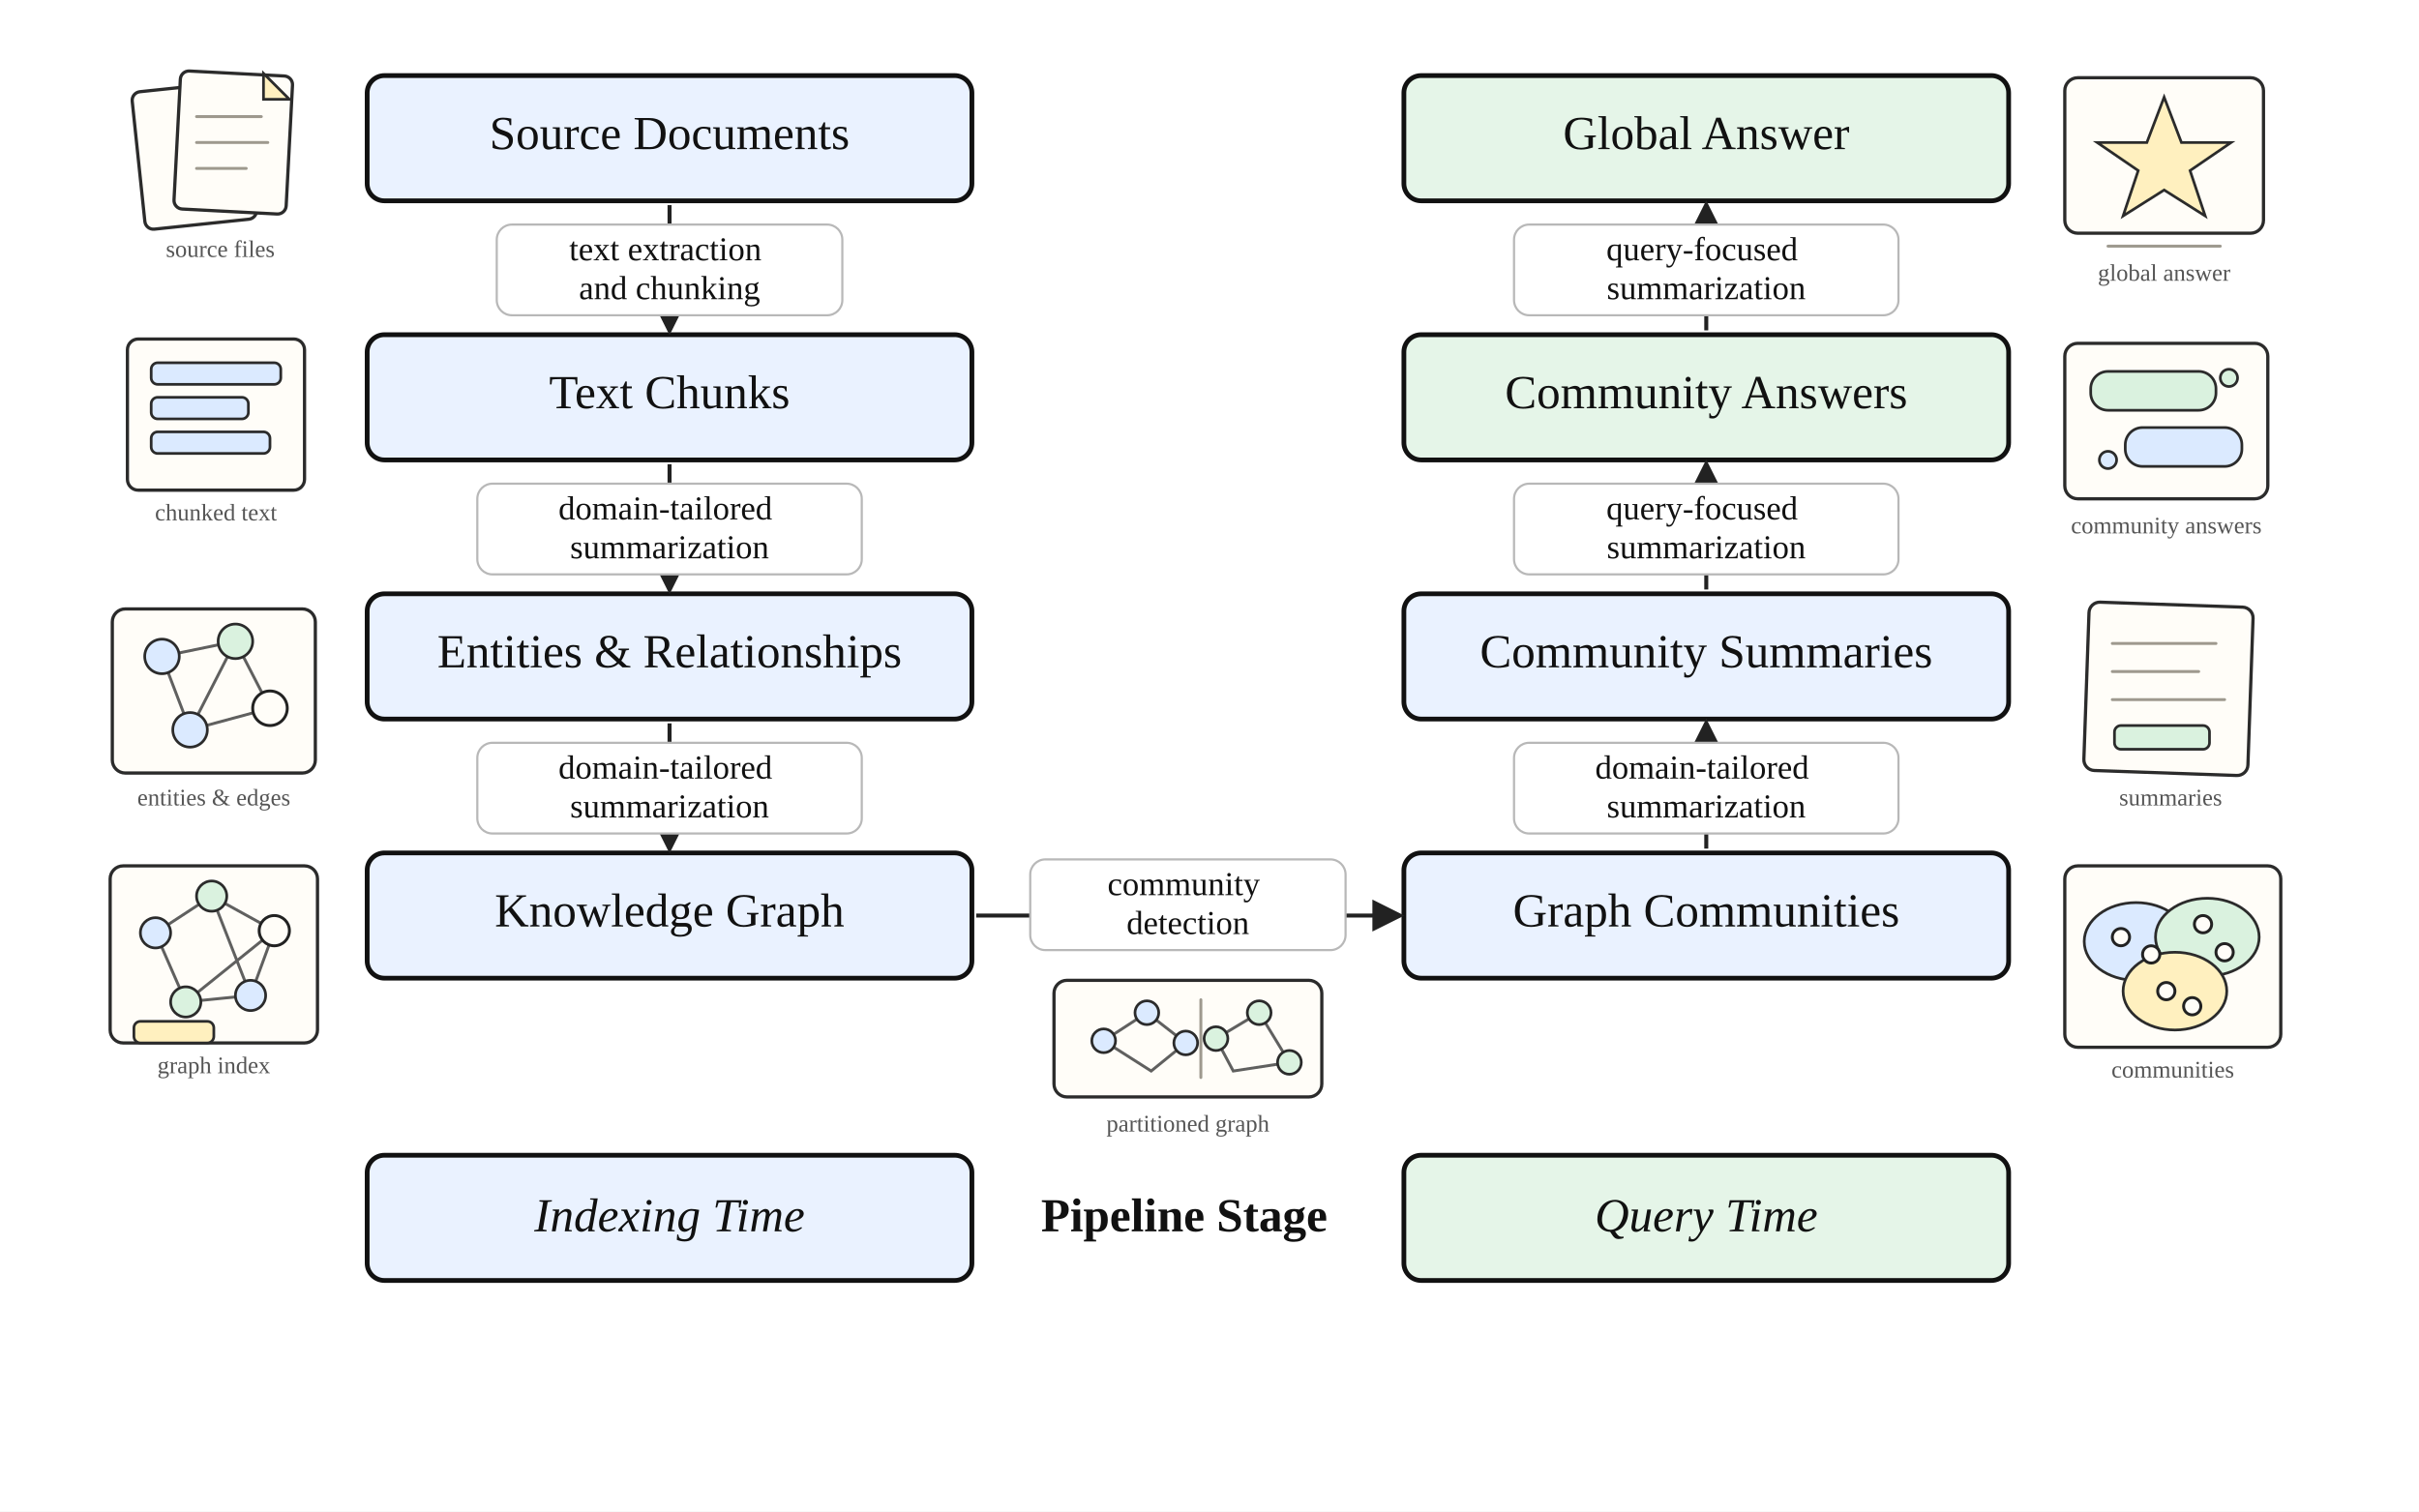
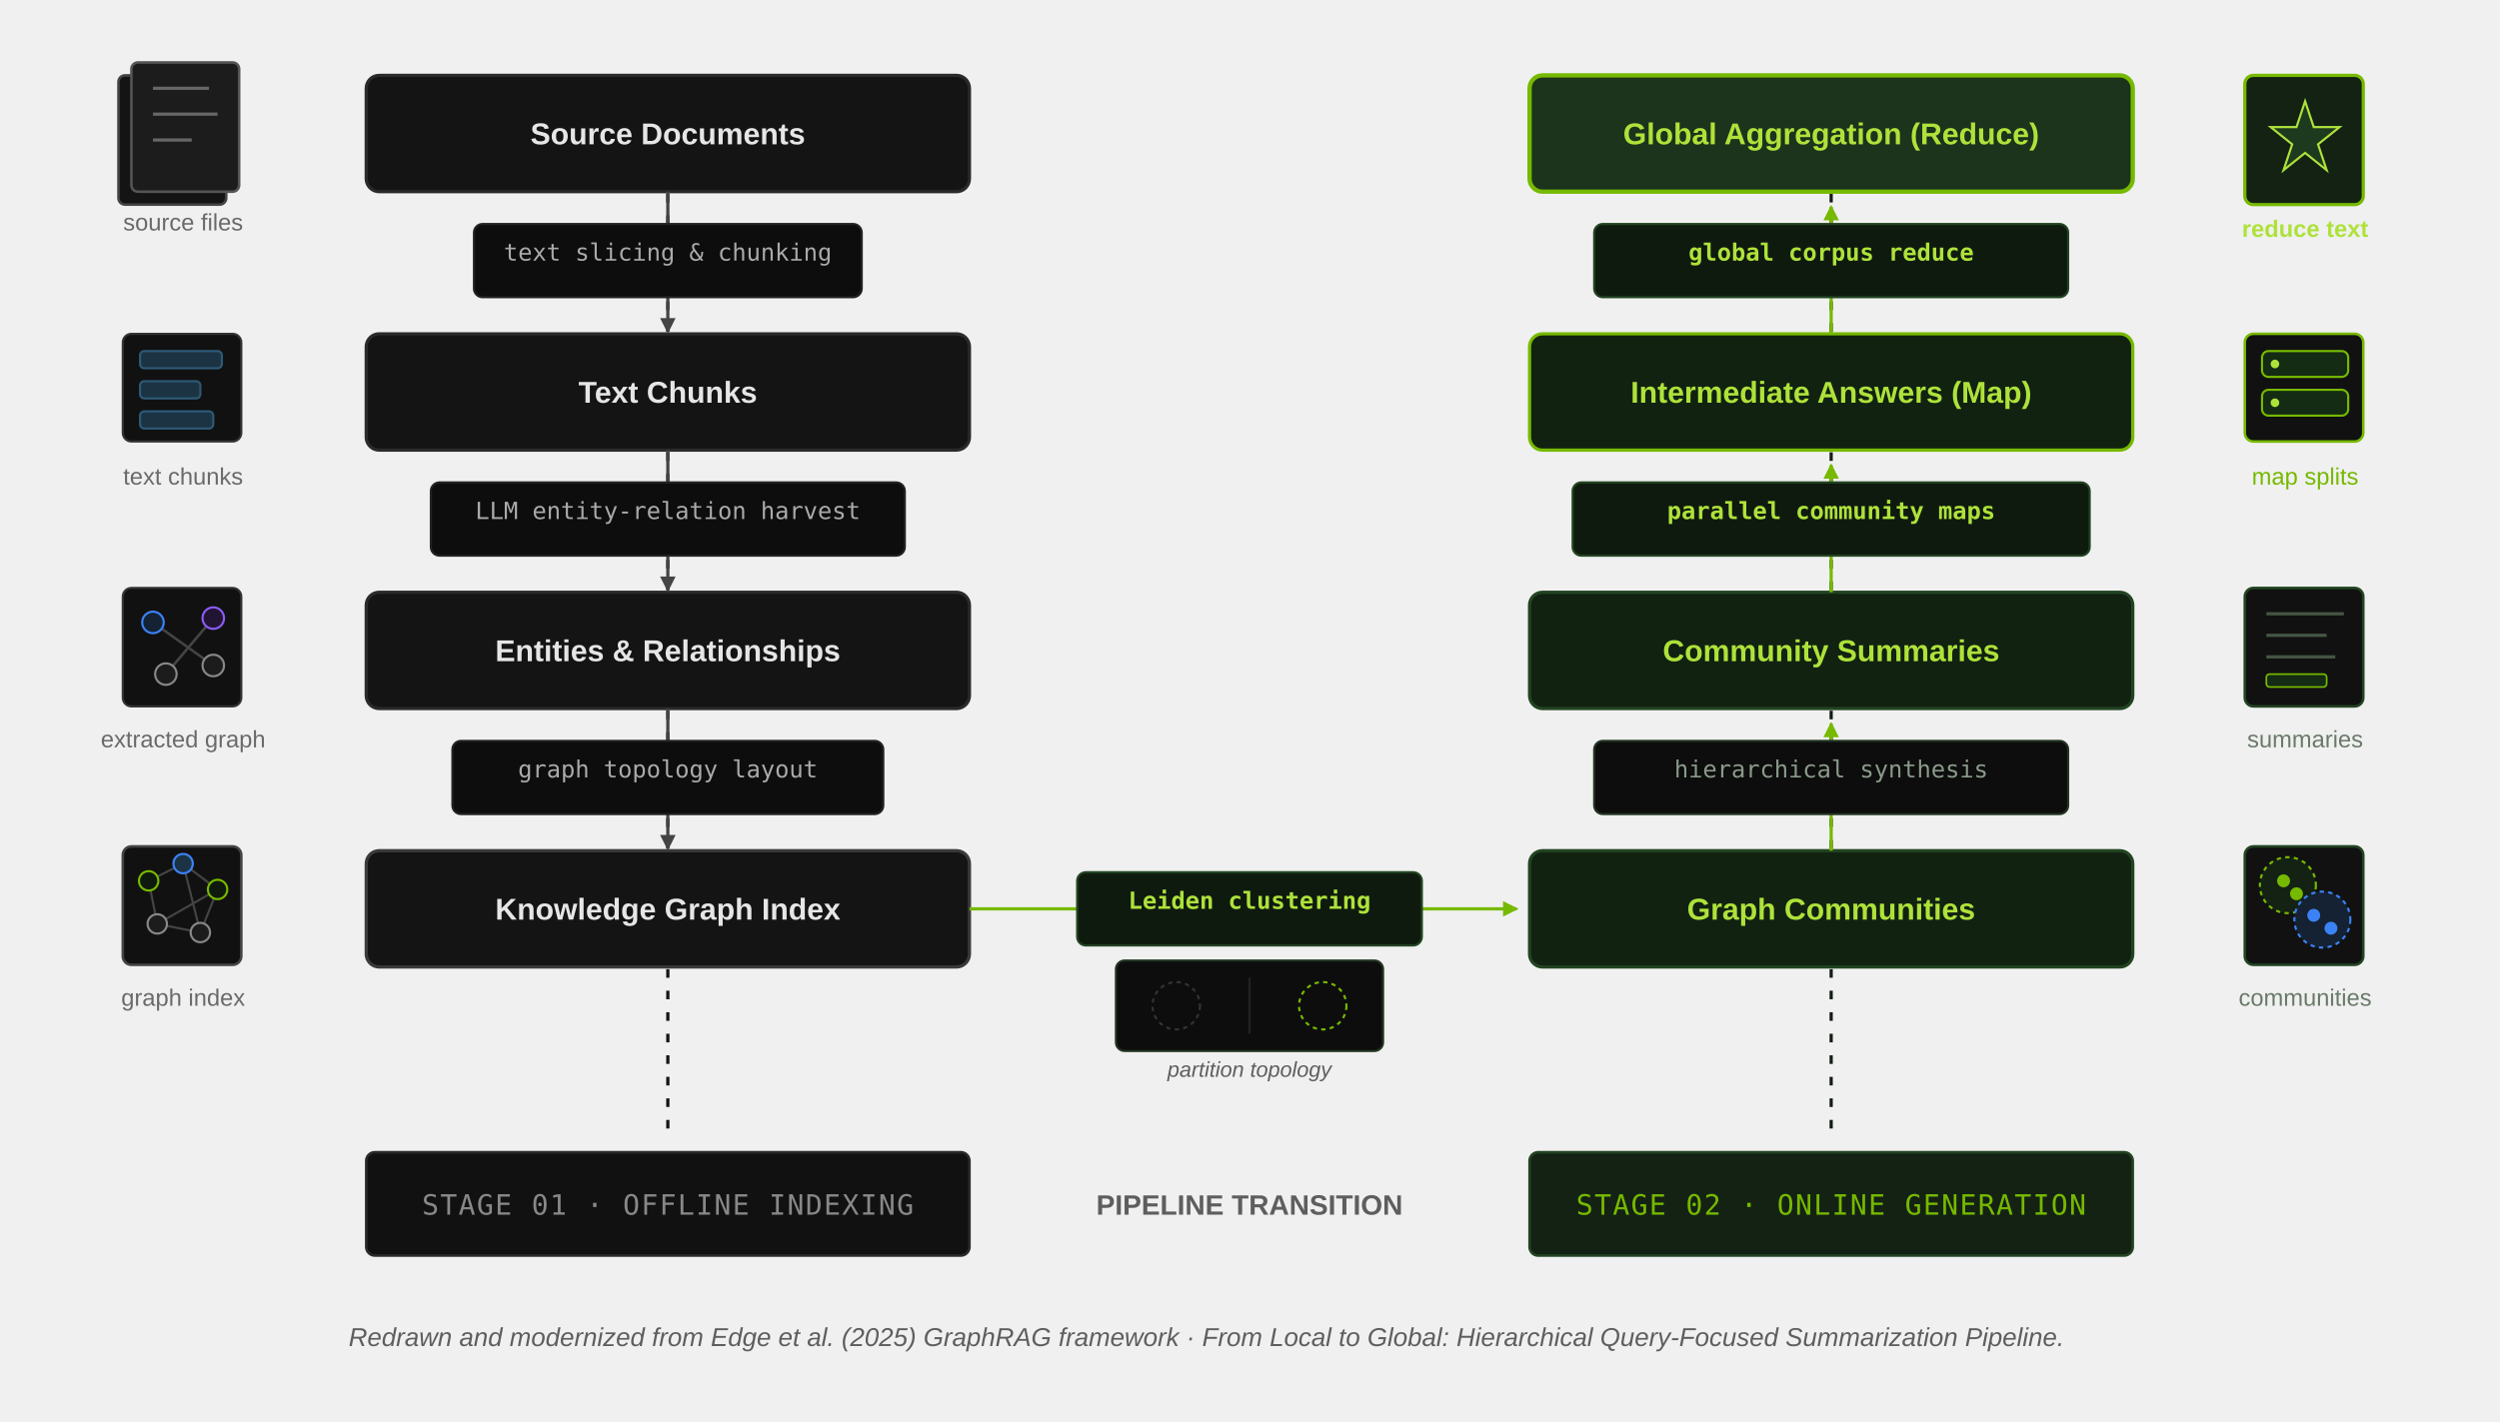
- <svg xmlns="http://www.w3.org/2000/svg" width="1120" height="700" viewBox="0 0 1120 700" role="img" aria-labelledby="title desc">
+ <svg xmlns="http://www.w3.org/2000/svg" class="gfx-dark" viewBox="0 0 1160 660" role="img" aria-label="GraphRAG Pipeline Architecture transformation based on Edge et al. 2025. Illustrates the structured progression from offline indexing to online hierarchical map-reduce query summarization." preserveAspectRatio="xMidYMid meet" style="width:100%; height:auto; display:block; background:#0d0d0d; border:1px solid #2a2a2a; border-radius:8px; padding:16px; max-width:1400px; margin:1.5rem auto">
  <defs>
-     <marker id="arrow" viewBox="0 0 10 10" refX="8.5" refY="5" markerWidth="8" markerHeight="8" orient="auto">
-       <path d="M 0 0 L 10 5 L 0 10 z" fill="#222" />
+     <marker id="arr-gray" viewBox="0 0 10 10" refX="7" refY="5" markerWidth="6" markerHeight="6" orient="auto-start-reverse">
+       <path d="M0,1 L8,5 L0,9 Z" fill="#444444" />
    </marker>
-     <style>
-       .background{fill:#ffffff;}
-       .box{stroke:#111;stroke-width:2.2;}
-       .index{fill:#eaf2ff;}
-       .query{fill:#e5f5e8;}
-       .label{font-family:'Times New Roman',Times,serif;font-size:22px;text-anchor:middle;dominant-baseline:middle;fill:#111;}
-       .stage{font-family:'Times New Roman',Times,serif;font-size:22px;font-style:italic;text-anchor:middle;dominant-baseline:middle;fill:#111;}
-       .stage-title{font-family:'Times New Roman',Times,serif;font-size:22px;font-weight:bold;dominant-baseline:middle;fill:#111;}
-       .edge{stroke:#222;stroke-width:1.85;fill:none;marker-end:url(#arrow);}
-       .edge-label{font-family:'Times New Roman',Times,serif;font-size:15.5px;fill:#111;text-anchor:middle;dominant-baseline:middle;}
-       .edge-back{fill:#ffffff;stroke:#b8b8b8;stroke-width:1.0;}
-       .paper{fill:#fffdf8;stroke:#2b2b2b;stroke-width:1.5;}
-       .paper-line{stroke:#756f61;stroke-width:1.35;stroke-linecap:round;opacity:0.7;}
-       .blue{fill:#dbeaff;stroke:#2b2b2b;stroke-width:1.25;}
-       .green{fill:#daf2df;stroke:#2b2b2b;stroke-width:1.25;}
-       .gold{fill:#fff0bf;stroke:#2b2b2b;stroke-width:1.25;}
-       .node{fill:#fffdf8;stroke:#222;stroke-width:1.35;}
-       .graph-edge{stroke:#444;stroke-width:1.35;fill:none;opacity:0.85;}
-       .small-text{font-family:'Times New Roman',Times,serif;font-size:11px;fill:#555;text-anchor:middle;}
-       .pin{fill:#222;opacity:0.18;}
-     </style>
+     <marker id="arr-green" viewBox="0 0 10 10" refX="7" refY="5" markerWidth="6" markerHeight="6" orient="auto-start-reverse">
+       <path d="M0,1 L8,5 L0,9 Z" fill="#76b900" />
+     </marker>
  </defs>
-   <rect class="background" x="0" y="0" width="1120" height="700" />
-   <rect class="box index" rx="8" ry="8" x="170" y="35" width="280" height="58" />
-   <text class="label" x="310" y="64">Source Documents</text>
-   <rect class="box index" rx="8" ry="8" x="170" y="155" width="280" height="58" />
-   <text class="label" x="310" y="184">Text Chunks</text>
-   <rect class="box index" rx="8" ry="8" x="170" y="275" width="280" height="58" />
-   <text class="label" x="310" y="304">Entities &amp; Relationships</text>
-   <rect class="box index" rx="8" ry="8" x="170" y="395" width="280" height="58" />
-   <text class="label" x="310" y="424">Knowledge Graph</text>
-   <rect class="box index" rx="8" ry="8" x="650" y="395" width="280" height="58" />
-   <text class="label" x="790" y="424">Graph Communities</text>
-   <rect class="box index" rx="8" ry="8" x="650" y="275" width="280" height="58" />
-   <text class="label" x="790" y="304">Community Summaries</text>
-   <rect class="box query" rx="8" ry="8" x="650" y="155" width="280" height="58" />
-   <text class="label" x="790" y="184">Community Answers</text>
-   <rect class="box query" rx="8" ry="8" x="650" y="35" width="280" height="58" />
-   <text class="label" x="790" y="64">Global Answer</text>
-   <rect class="box index" rx="8" ry="8" x="170" y="535" width="280" height="58" />
-   <text class="stage" x="310" y="564">Indexing Time</text>
-   <rect class="box query" rx="8" ry="8" x="650" y="535" width="280" height="58" />
-   <text class="stage" x="790" y="564">Query Time</text>
-   <text class="stage-title" x="482" y="564">Pipeline Stage</text>
-   <path class="edge" d="M310 95 L310 153" />
-   <rect class="edge-back" rx="7" ry="7" x="230" y="104" width="160" height="42" />
-   <text class="edge-label" x="310" y="117">
-     <tspan x="310" dy="0">text extraction</tspan>
-     <tspan x="310" dy="18">and chunking</tspan>
+   <line x1="310" y1="40" x2="310" y2="530" stroke="#141414" stroke-width="1.5" stroke-dasharray="4 6" />
+   <line x1="850" y1="40" x2="850" y2="530" stroke="#141c14" stroke-width="1.5" stroke-dasharray="4 6" />
+   <rect x="170" y="35" width="280" height="54" rx="6" fill="#141414" stroke="#2a2a2a" stroke-width="1.5" />
+   <text x="310" y="67" font-family="Arial, sans-serif" font-size="14" fill="#e6e6e6" text-anchor="middle" font-weight="700">Source Documents</text>
+   <rect x="170" y="155" width="280" height="54" rx="6" fill="#141414" stroke="#2a2a2a" stroke-width="1.5" />
+   <text x="310" y="187" font-family="Arial, sans-serif" font-size="14" fill="#e6e6e6" text-anchor="middle" font-weight="700">Text Chunks</text>
+   <rect x="170" y="275" width="280" height="54" rx="6" fill="#141414" stroke="#2a2a2a" stroke-width="1.5" />
+   <text x="310" y="307" font-family="Arial, sans-serif" font-size="14" fill="#e6e6e6" text-anchor="middle" font-weight="700">Entities &amp; Relationships</text>
+   <rect x="170" y="395" width="280" height="54" rx="6" fill="#141414" stroke="#3a3a3a" stroke-width="1.5" />
+   <text x="310" y="427" font-family="Arial, sans-serif" font-size="14" fill="#e6e6e6" text-anchor="middle" font-weight="700">Knowledge Graph Index</text>
+   <rect x="710" y="395" width="280" height="54" rx="6" fill="#112211" stroke="#224422" stroke-width="1.5" />
+   <text x="850" y="427" font-family="Arial, sans-serif" font-size="14" fill="#aee23a" text-anchor="middle" font-weight="700">Graph Communities</text>
+   <rect x="710" y="275" width="280" height="54" rx="6" fill="#112211" stroke="#224422" stroke-width="1.5" />
+   <text x="850" y="307" font-family="Arial, sans-serif" font-size="14" fill="#aee23a" text-anchor="middle" font-weight="700">Community Summaries</text>
+   <rect x="710" y="155" width="280" height="54" rx="6" fill="#112211" stroke="#76b900" stroke-width="1.5" />
+   <text x="850" y="187" font-family="Arial, sans-serif" font-size="14" fill="#aee23a" text-anchor="middle" font-weight="700">Intermediate Answers (Map)</text>
+   <rect x="710" y="35" width="280" height="54" rx="6" fill="#1c331c" stroke="#76b900" stroke-width="2" />
+   <text x="850" y="67" font-family="Arial, sans-serif" font-size="14" fill="#aee23a" text-anchor="middle" font-weight="800">Global Aggregation (Reduce)</text>
+   <rect x="170" y="535" width="280" height="48" rx="4" fill="#111111" stroke="#2a2a2a" stroke-width="1.2" />
+   <text x="310" y="564" font-family="ui-monospace, monospace" font-size="13" fill="#888888" text-anchor="middle" letter-spacing="0.05em">STAGE 01 · OFFLINE INDEXING</text>
+   <rect x="710" y="535" width="280" height="48" rx="4" fill="#142214" stroke="#224422" stroke-width="1.2" />
+   <text x="850" y="564" font-family="ui-monospace, monospace" font-size="13" fill="#76b900" text-anchor="middle" letter-spacing="0.05em">STAGE 02 · ONLINE GENERATION</text>
+   <text x="580" y="564" font-family="Arial, sans-serif" font-size="13" fill="#5e5e5e" text-anchor="middle" font-weight="700">PIPELINE TRANSITION</text>
+   <line x1="310" y1="89" x2="310" y2="154" stroke="#444444" stroke-width="1.5" marker-end="url(#arr-gray)" />
+   <rect x="220" y="104" width="180" height="34" rx="4" fill="#0d0d0d" stroke="#222222" stroke-width="1" />
+   <text x="310" y="121" font-family="ui-monospace, monospace" font-size="11" fill="#aaaaaa" text-anchor="middle">text slicing &amp; chunking</text>
+   <line x1="310" y1="209" x2="310" y2="274" stroke="#444444" stroke-width="1.5" marker-end="url(#arr-gray)" />
+   <rect x="200" y="224" width="220" height="34" rx="4" fill="#0d0d0d" stroke="#222222" stroke-width="1" />
+   <text x="310" y="241" font-family="ui-monospace, monospace" font-size="11" fill="#aaaaaa" text-anchor="middle">LLM entity-relation harvest</text>
+   <line x1="310" y1="329" x2="310" y2="394" stroke="#444444" stroke-width="1.5" marker-end="url(#arr-gray)" />
+   <rect x="210" y="344" width="200" height="34" rx="4" fill="#0d0d0d" stroke="#222222" stroke-width="1" />
+   <text x="310" y="361" font-family="ui-monospace, monospace" font-size="11" fill="#aaaaaa" text-anchor="middle">graph topology layout</text>
+   <line x1="450" y1="422" x2="704" y2="422" stroke="#76b900" stroke-width="1.5" marker-end="url(#arr-green)" />
+   <rect x="500" y="405" width="160" height="34" rx="4" fill="#0f1a0f" stroke="#224422" stroke-width="1" />
+   <text x="580" y="422" font-family="ui-monospace, monospace" font-size="11" fill="#aee23a" text-anchor="middle" font-weight="600">Leiden clustering</text>
+   <line x1="850" y1="395" x2="850" y2="336" stroke="#76b900" stroke-width="1.5" marker-end="url(#arr-green)" />
+   <rect x="740" y="344" width="220" height="34" rx="4" fill="#0d0d0d" stroke="#223322" stroke-width="1" />
+   <text x="850" y="361" font-family="ui-monospace, monospace" font-size="11" fill="#8a9a8a" text-anchor="middle">hierarchical synthesis</text>
+   <line x1="850" y1="275" x2="850" y2="216" stroke="#76b900" stroke-width="1.5" marker-end="url(#arr-green)" />
+   <rect x="730" y="224" width="240" height="34" rx="4" fill="#0f1a0f" stroke="#224422" stroke-width="1" />
+   <text x="850" y="241" font-family="ui-monospace, monospace" font-size="11" fill="#aee23a" text-anchor="middle" font-weight="600">parallel community maps</text>
+   <line x1="850" y1="155" x2="850" y2="96" stroke="#76b900" stroke-width="1.5" marker-end="url(#arr-green)" />
+   <rect x="740" y="104" width="220" height="34" rx="4" fill="#0f1a0f" stroke="#224422" stroke-width="1" />
+   <text x="850" y="121" font-family="ui-monospace, monospace" font-size="11" fill="#aee23a" text-anchor="middle" font-weight="600">global corpus reduce</text>
+   <g transform="translate(45,25)">
+     <rect x="10" y="10" width="50" height="60" rx="3" fill="#141414" stroke="#444444" stroke-width="1.2" />
+     <rect x="16" y="4" width="50" height="60" rx="3" fill="#1c1c1c" stroke="#555555" stroke-width="1.2" />
+     <line x1="26" y1="16" x2="52" y2="16" stroke="#666" stroke-width="1.5" />
+     <line x1="26" y1="28" x2="56" y2="28" stroke="#666" stroke-width="1.5" />
+     <line x1="26" y1="40" x2="44" y2="40" stroke="#666" stroke-width="1.5" />
+     <text x="40" y="82" font-family="Arial, sans-serif" font-size="11" fill="#6a6a6a" text-anchor="middle">source files</text>
+   </g>
+   <g transform="translate(45,145)">
+     <rect x="12" y="10" width="55" height="50" rx="4" fill="#111111" stroke="#333333" stroke-width="1" />
+     <rect x="20" y="18" width="38" height="8" rx="2" fill="#1c3344" stroke="#2d5977" stroke-width="1" />
+     <rect x="20" y="32" width="28" height="8" rx="2" fill="#1c3344" stroke="#2d5977" stroke-width="1" />
+     <rect x="20" y="46" width="34" height="8" rx="2" fill="#1c3344" stroke="#2d5977" stroke-width="1" />
+     <text x="40" y="80" font-family="Arial, sans-serif" font-size="11" fill="#6a6a6a" text-anchor="middle">text chunks</text>
+   </g>
+   <g transform="translate(45,265)">
+     <rect x="12" y="8" width="55" height="55" rx="4" fill="#111111" stroke="#333333" stroke-width="1" />
+     <line x1="26" y1="24" x2="54" y2="44" stroke="#444" stroke-width="1.2" />
+     <line x1="54" y1="22" x2="32" y2="48" stroke="#444" stroke-width="1.2" />
+     <circle cx="26" cy="24" r="5" fill="#142233" stroke="#3b82f6" stroke-width="1" />
+     <circle cx="54" cy="22" r="5" fill="#221433" stroke="#8b5cf6" stroke-width="1" />
+     <circle cx="32" cy="48" r="5" fill="#1c1c1c" stroke="#888888" stroke-width="1" />
+     <circle cx="54" cy="44" r="5" fill="#1c1c1c" stroke="#888888" stroke-width="1" />
+     <text x="40" y="82" font-family="Arial, sans-serif" font-size="11" fill="#6a6a6a" text-anchor="middle">extracted graph</text>
+   </g>
+   <g transform="translate(45,385)">
+     <rect x="12" y="8" width="55" height="55" rx="4" fill="#111111" stroke="#444444" stroke-width="1.2" />
+     <path d="M 24,24 L 40,16 L 56,28 L 48,48 L 28,44 Z M 40,16 L 48,48 M 56,28 L 28,44" stroke="#444" stroke-width="1" fill="none" />
+     <circle cx="24" cy="24" r="4.5" fill="#0f1a0f" stroke="#76b900" stroke-width="1" />
+     <circle cx="40" cy="16" r="4.5" fill="#1c3344" stroke="#3b82f6" stroke-width="1" />
+     <circle cx="56" cy="28" r="4.5" fill="#0f1a0f" stroke="#76b900" stroke-width="1" />
+     <circle cx="48" cy="48" r="4.5" fill="#1c1c1c" stroke="#888888" stroke-width="1" />
+     <circle cx="28" cy="44" r="4.5" fill="#1c1c1c" stroke="#888888" stroke-width="1" />
+     <text x="40" y="82" font-family="Arial, sans-serif" font-size="11" fill="#6a6a6a" text-anchor="middle">graph index</text>
+   </g>
+   <g transform="translate(1030,385)">
+     <rect x="12" y="8" width="55" height="55" rx="4" fill="#111111" stroke="#224422" stroke-width="1.2" />
+     <circle cx="32" cy="26" r="13" fill="#142214" stroke="#76b900" stroke-width="1" stroke-dasharray="2 2" />
+     <circle cx="48" cy="42" r="13" fill="#142233" stroke="#3b82f6" stroke-width="1" stroke-dasharray="2 2" />
+     <circle cx="30" cy="24" r="3" fill="#76b900" />
+     <circle cx="36" cy="30" r="3" fill="#76b900" />
+     <circle cx="44" cy="40" r="3" fill="#3b82f6" />
+     <circle cx="52" cy="46" r="3" fill="#3b82f6" />
+     <text x="40" y="82" font-family="Arial, sans-serif" font-size="11" fill="#6a7a6a" text-anchor="middle">communities</text>
+   </g>
+   <g transform="translate(1030,265)">
+     <rect x="12" y="8" width="55" height="55" rx="4" fill="#111111" stroke="#224422" stroke-width="1.2" />
+     <line x1="22" y1="20" x2="58" y2="20" stroke="#445544" stroke-width="1.5" />
+     <line x1="22" y1="30" x2="50" y2="30" stroke="#445544" stroke-width="1.5" />
+     <line x1="22" y1="40" x2="54" y2="40" stroke="#445544" stroke-width="1.5" />
+     <rect x="22" y="48" width="28" height="6" rx="1.5" fill="#142b14" stroke="#76b900" stroke-width="0.8" />
+     <text x="40" y="82" font-family="Arial, sans-serif" font-size="11" fill="#6a7a6a" text-anchor="middle">summaries</text>
+   </g>
+   <g transform="translate(1030,145)">
+     <rect x="12" y="10" width="55" height="50" rx="4" fill="#111111" stroke="#76b900" stroke-width="1.2" />
+     <rect x="20" y="18" width="40" height="12" rx="3" fill="#142b14" stroke="#76b900" stroke-width="1" />
+     <rect x="20" y="36" width="40" height="12" rx="3" fill="#142b14" stroke="#76b900" stroke-width="1" />
+     <circle cx="26" cy="24" r="2" fill="#aee23a" />
+     <circle cx="26" cy="42" r="2" fill="#aee23a" />
+     <text x="40" y="80" font-family="Arial, sans-serif" font-size="11" fill="#76b900" text-anchor="middle">map splits</text>
+   </g>
+   <g transform="translate(1030,25)">
+     <rect x="12" y="10" width="55" height="60" rx="4" fill="#142214" stroke="#76b900" stroke-width="1.5" />
+     <path d="M40 22 L44 34 L56 34 L46 42 L50 54 L40 46 L30 54 L34 42 L24 34 L36 34 Z" fill="#1e3a1e" stroke="#aee23a" stroke-width="1" />
+     <text x="40" y="85" font-family="Arial, sans-serif" font-size="11" fill="#aee23a" text-anchor="middle" font-weight="700">reduce text</text>
+   </g>
+   <g transform="translate(518,446)">
+     <rect x="0" y="0" width="124" height="42" rx="4" fill="#0d0d0d" stroke="#223322" stroke-width="1" />
+     <circle cx="28" cy="21" r="11" fill="none" stroke="#333333" stroke-dasharray="2 2" />
+     <circle cx="96" cy="21" r="11" fill="none" stroke="#76b900" stroke-dasharray="2 2" />
+     <line x1="62" y1="8" x2="62" y2="34" stroke="#222" stroke-width="1" />
+     <text x="62" y="54" font-family="Arial, sans-serif" font-size="10" fill="#5e5e5e" text-anchor="middle" font-style="italic">partition topology</text>
+   </g>
+   <text x="560" y="625" text-anchor="middle" font-family="Arial, sans-serif" font-size="12" fill="#5e5e5e" font-style="italic">
+     Redrawn and modernized from Edge et al. (2025) GraphRAG framework · From Local to Global: Hierarchical Query-Focused Summarization Pipeline.
  </text>
-   <path class="edge" d="M310 215 L310 273" />
-   <rect class="edge-back" rx="7" ry="7" x="221" y="224" width="178" height="42" />
-   <text class="edge-label" x="310" y="237">
-     <tspan x="310" dy="0">domain-tailored</tspan>
-     <tspan x="310" dy="18">summarization</tspan>
-   </text>
-   <path class="edge" d="M310 335 L310 393" />
-   <rect class="edge-back" rx="7" ry="7" x="221" y="344" width="178" height="42" />
-   <text class="edge-label" x="310" y="357">
-     <tspan x="310" dy="0">domain-tailored</tspan>
-     <tspan x="310" dy="18">summarization</tspan>
-   </text>
-   <path class="edge" d="M452 424 L648 424" />
-   <rect class="edge-back" rx="7" ry="7" x="477" y="398" width="146" height="42" />
-   <text class="edge-label" x="550" y="411">
-     <tspan x="550" dy="0">community</tspan>
-     <tspan x="550" dy="18">detection</tspan>
-   </text>
-   <path class="edge" d="M790 393 L790 335" />
-   <rect class="edge-back" rx="7" ry="7" x="701" y="344" width="178" height="42" />
-   <text class="edge-label" x="790" y="357">
-     <tspan x="790" dy="0">domain-tailored</tspan>
-     <tspan x="790" dy="18">summarization</tspan>
-   </text>
-   <path class="edge" d="M790 273 L790 215" />
-   <rect class="edge-back" rx="7" ry="7" x="701" y="224" width="178" height="42" />
-   <text class="edge-label" x="790" y="237">
-     <tspan x="790" dy="0">query-focused</tspan>
-     <tspan x="790" dy="18">summarization</tspan>
-   </text>
-   <path class="edge" d="M790 153 L790 95" />
-   <rect class="edge-back" rx="7" ry="7" x="701" y="104" width="178" height="42" />
-   <text class="edge-label" x="790" y="117">
-     <tspan x="790" dy="0">query-focused</tspan>
-     <tspan x="790" dy="18">summarization</tspan>
-   </text>
-   <g transform="translate(46,31)">
-     <rect class="paper" x="18" y="9" width="52" height="64" rx="4" transform="rotate(-6 44 41)" />
-     <rect class="paper" x="36" y="3" width="52" height="64" rx="4" transform="rotate(3 62 35)" />
-     <line class="paper-line" x1="45" y1="23" x2="75" y2="23" />
-     <line class="paper-line" x1="45" y1="35" x2="78" y2="35" />
-     <line class="paper-line" x1="45" y1="47" x2="68" y2="47" />
-     <polygon class="gold" points="76,3 88,15 76,15" />
-     <text class="small-text" x="56" y="88">source files</text>
-   </g>
-   <g transform="translate(41,153)">
-     <rect class="paper" x="18" y="4" width="82" height="70" rx="5" />
-     <rect class="blue" x="29" y="15" width="60" height="10" rx="3" />
-     <rect class="blue" x="29" y="31" width="45" height="10" rx="3" />
-     <rect class="blue" x="29" y="47" width="55" height="10" rx="3" />
-     <text class="small-text" x="59" y="88">chunked text</text>
-   </g>
-   <g transform="translate(36,270)">
-     <rect class="paper" x="16" y="12" width="94" height="76" rx="6" />
-     <path class="graph-edge" d="M39 34 L73 27 L89 58 L52 68 L39 34 M73 27 L52 68" />
-     <circle class="blue" cx="39" cy="34" r="8" />
-     <circle class="green" cx="73" cy="27" r="8" />
-     <circle class="node" cx="89" cy="58" r="8" />
-     <circle class="blue" cx="52" cy="68" r="8" />
-     <text class="small-text" x="63" y="103">entities &amp; edges</text>
-   </g>
-   <g transform="translate(36,391)">
-     <rect class="paper" x="15" y="10" width="96" height="82" rx="6" />
-     <path class="graph-edge" d="M36 41 L62 24 L91 40 L80 70 L50 73 L36 41 M62 24 L80 70 M91 40 L50 73" />
-     <circle class="blue" cx="36" cy="41" r="7" />
-     <circle class="green" cx="62" cy="24" r="7" />
-     <circle class="node" cx="91" cy="40" r="7" />
-     <circle class="blue" cx="80" cy="70" r="7" />
-     <circle class="green" cx="50" cy="73" r="7" />
-     <rect class="gold" x="26" y="82" width="37" height="10" rx="3" />
-     <text class="small-text" x="63" y="106">graph index</text>
-   </g>
-   <g transform="translate(948,31)">
-     <rect class="paper" x="8" y="5" width="92" height="72" rx="6" />
-     <path class="gold" d="M54 14 L62 35 L85 35 L66 48 L73 69 L54 57 L35 69 L42 48 L23 35 L46 35 Z" />
-     <line class="paper-line" x1="28" y1="83" x2="80" y2="83" />
-     <text class="small-text" x="54" y="99">global answer</text>
-   </g>
-   <g transform="translate(946,151)">
-     <rect class="paper" x="10" y="8" width="94" height="72" rx="6" />
-     <rect class="green" x="22" y="21" width="58" height="18" rx="8" />
-     <rect class="blue" x="38" y="47" width="54" height="18" rx="8" />
-     <circle class="green" cx="86" cy="24" r="4" />
-     <circle class="blue" cx="30" cy="62" r="4" />
-     <text class="small-text" x="57" y="96">community answers</text>
-   </g>
-   <g transform="translate(948,270)">
-     <rect class="paper" x="18" y="10" width="76" height="78" rx="5" transform="rotate(2 56 49)" />
-     <line class="paper-line" x1="30" y1="28" x2="78" y2="28" />
-     <line class="paper-line" x1="30" y1="41" x2="70" y2="41" />
-     <line class="paper-line" x1="30" y1="54" x2="82" y2="54" />
-     <rect class="green" x="31" y="66" width="44" height="11" rx="3" />
-     <text class="small-text" x="57" y="103">summaries</text>
-   </g>
-   <g transform="translate(942,390)">
-     <rect class="paper" x="14" y="11" width="100" height="84" rx="6" />
-     <ellipse class="blue" cx="47" cy="46" rx="24" ry="18" />
-     <ellipse class="green" cx="80" cy="44" rx="24" ry="18" />
-     <ellipse class="gold" cx="65" cy="69" rx="24" ry="18" />
-     <circle class="node" cx="40" cy="44" r="4" />
-     <circle class="node" cx="54" cy="52" r="4" />
-     <circle class="node" cx="78" cy="38" r="4" />
-     <circle class="node" cx="88" cy="51" r="4" />
-     <circle class="node" cx="61" cy="69" r="4" />
-     <circle class="node" cx="73" cy="76" r="4" />
-     <text class="small-text" x="64" y="109">communities</text>
-   </g>
-   <g transform="translate(488,454)">
-     <rect class="paper" x="0" y="0" width="124" height="54" rx="6" />
-     <path class="graph-edge" d="M23 28 L43 15 L61 29 L45 42 L23 28" />
-     <path class="graph-edge" d="M75 27 L95 15 L109 38 L83 42 L75 27" />
-     <circle class="blue" cx="23" cy="28" r="5.5" />
-     <circle class="blue" cx="43" cy="15" r="5.5" />
-     <circle class="blue" cx="61" cy="29" r="5.5" />
-     <circle class="green" cx="75" cy="27" r="5.5" />
-     <circle class="green" cx="95" cy="15" r="5.5" />
-     <circle class="green" cx="109" cy="38" r="5.5" />
-     <line class="paper-line" x1="68" y1="9" x2="68" y2="45" />
-     <text class="small-text" x="62" y="70">partitioned graph</text>
-   </g>
</svg>
